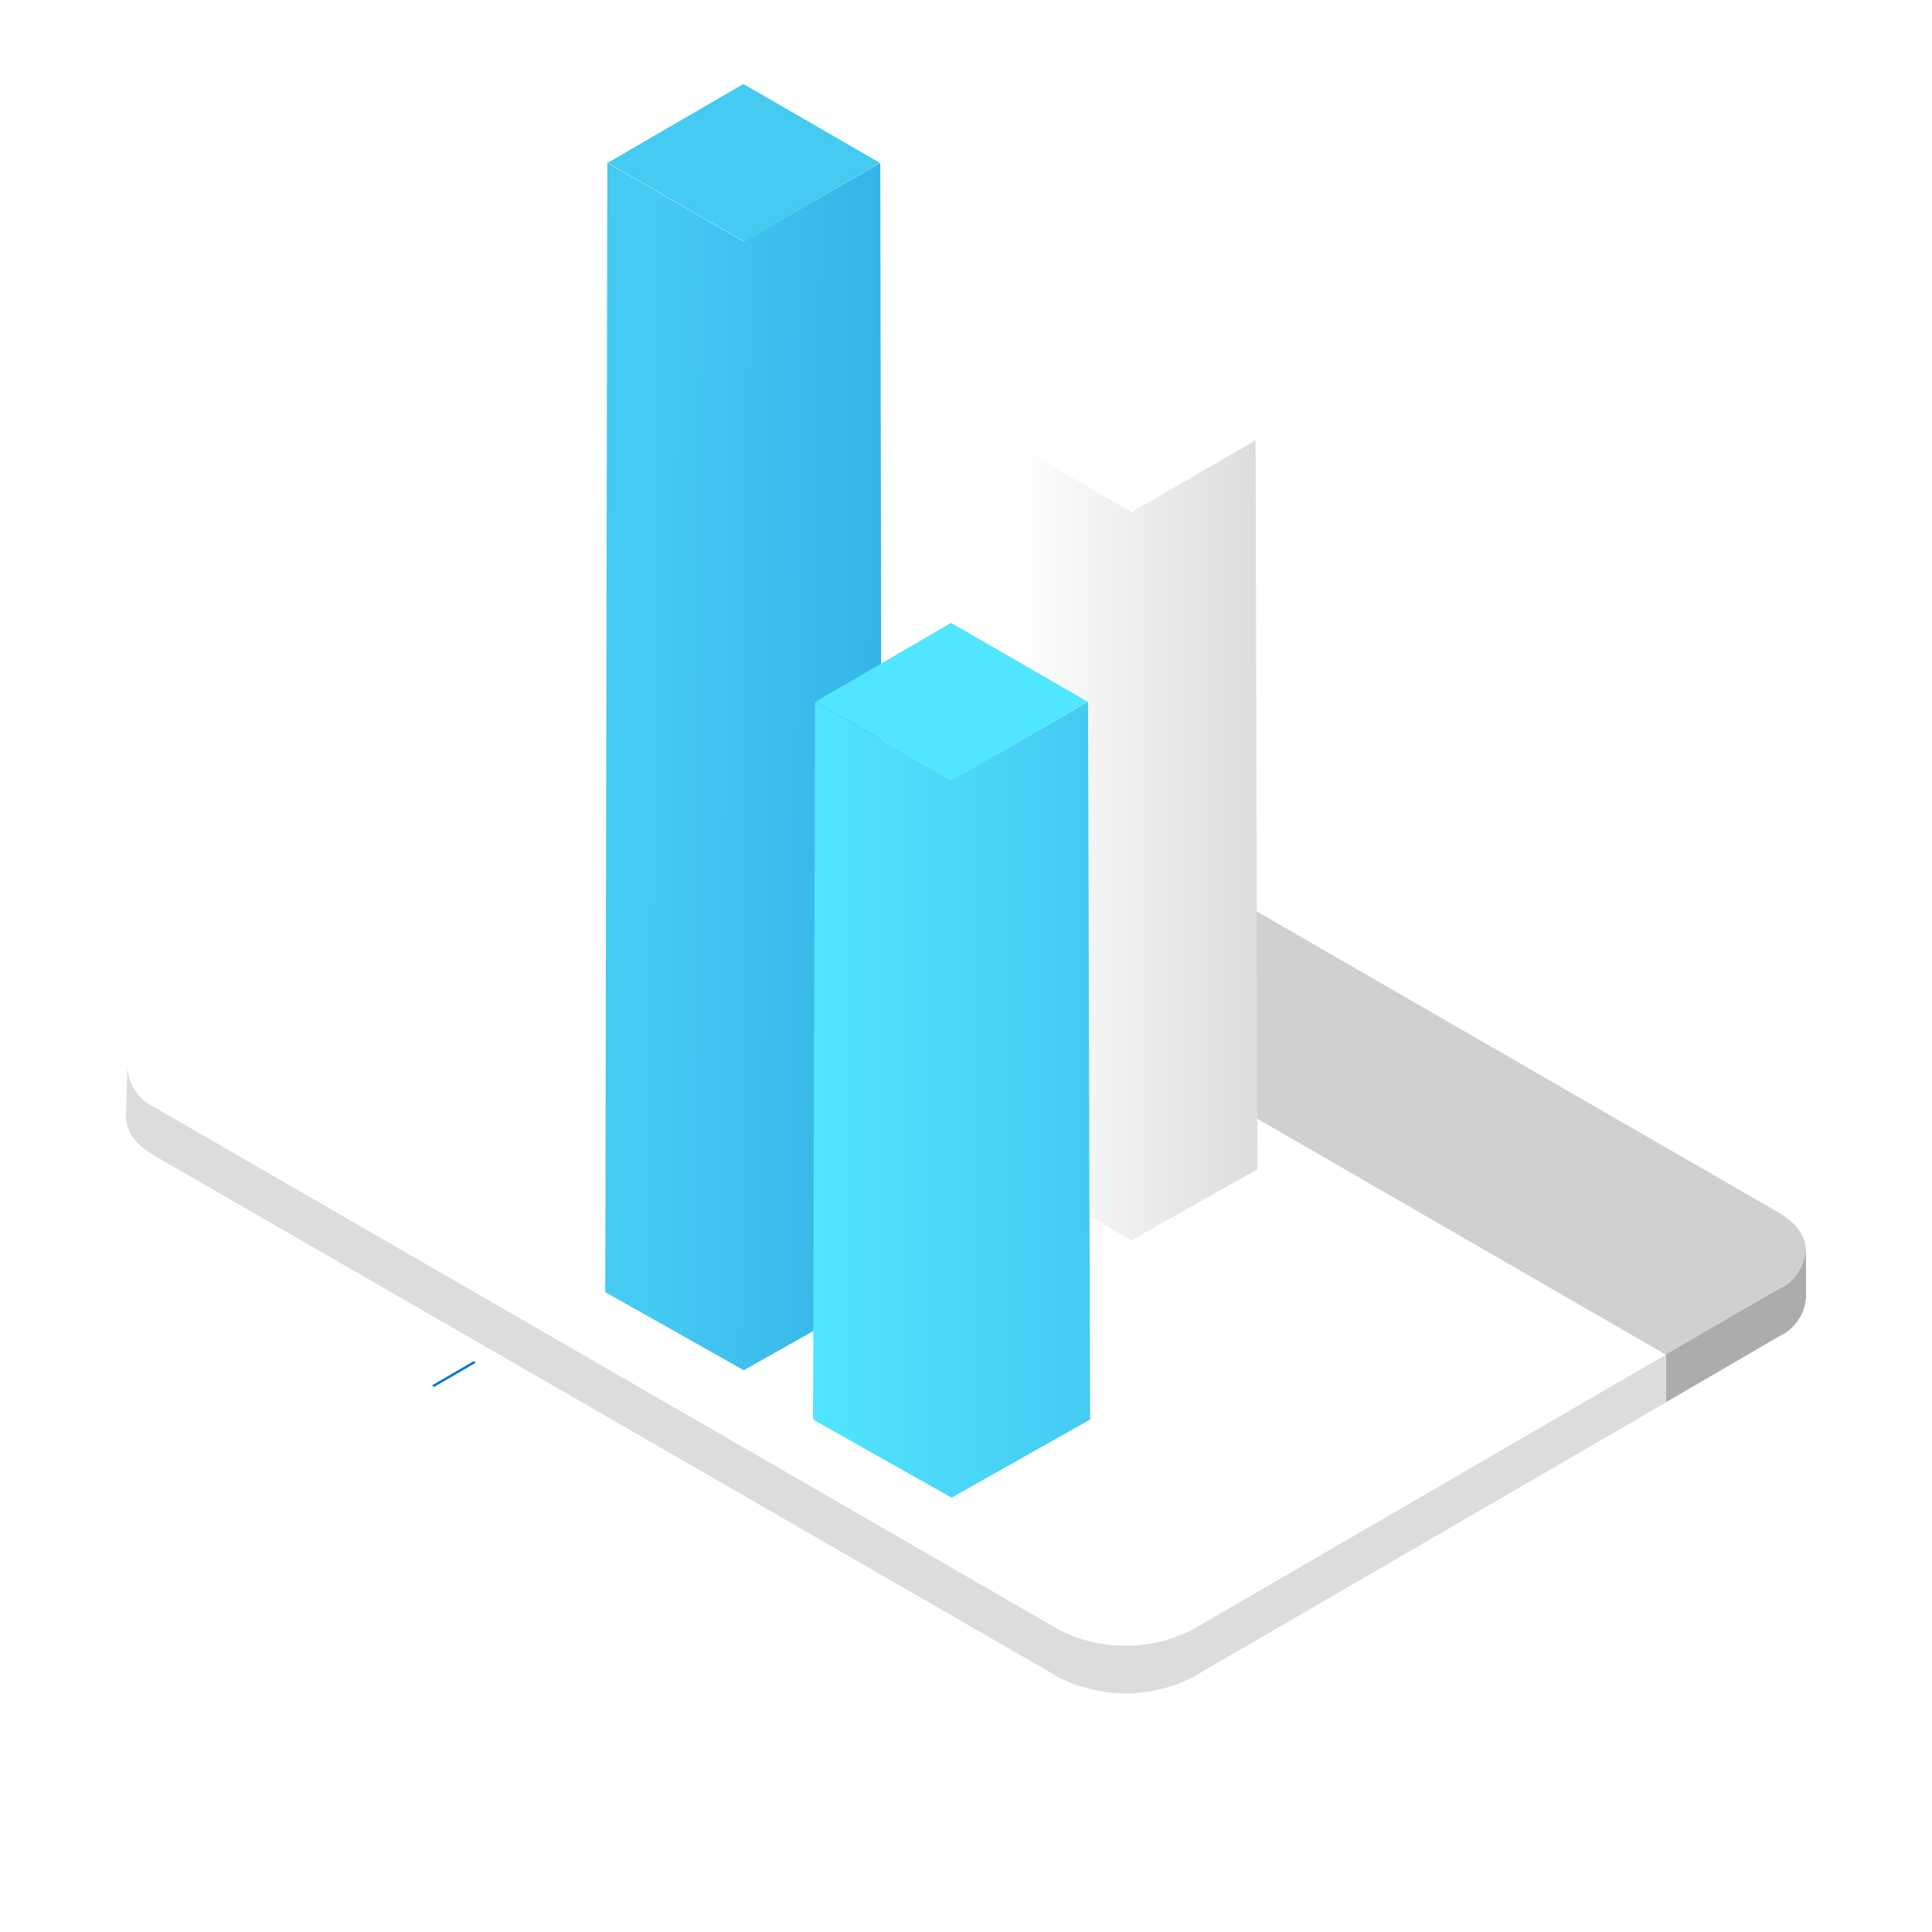
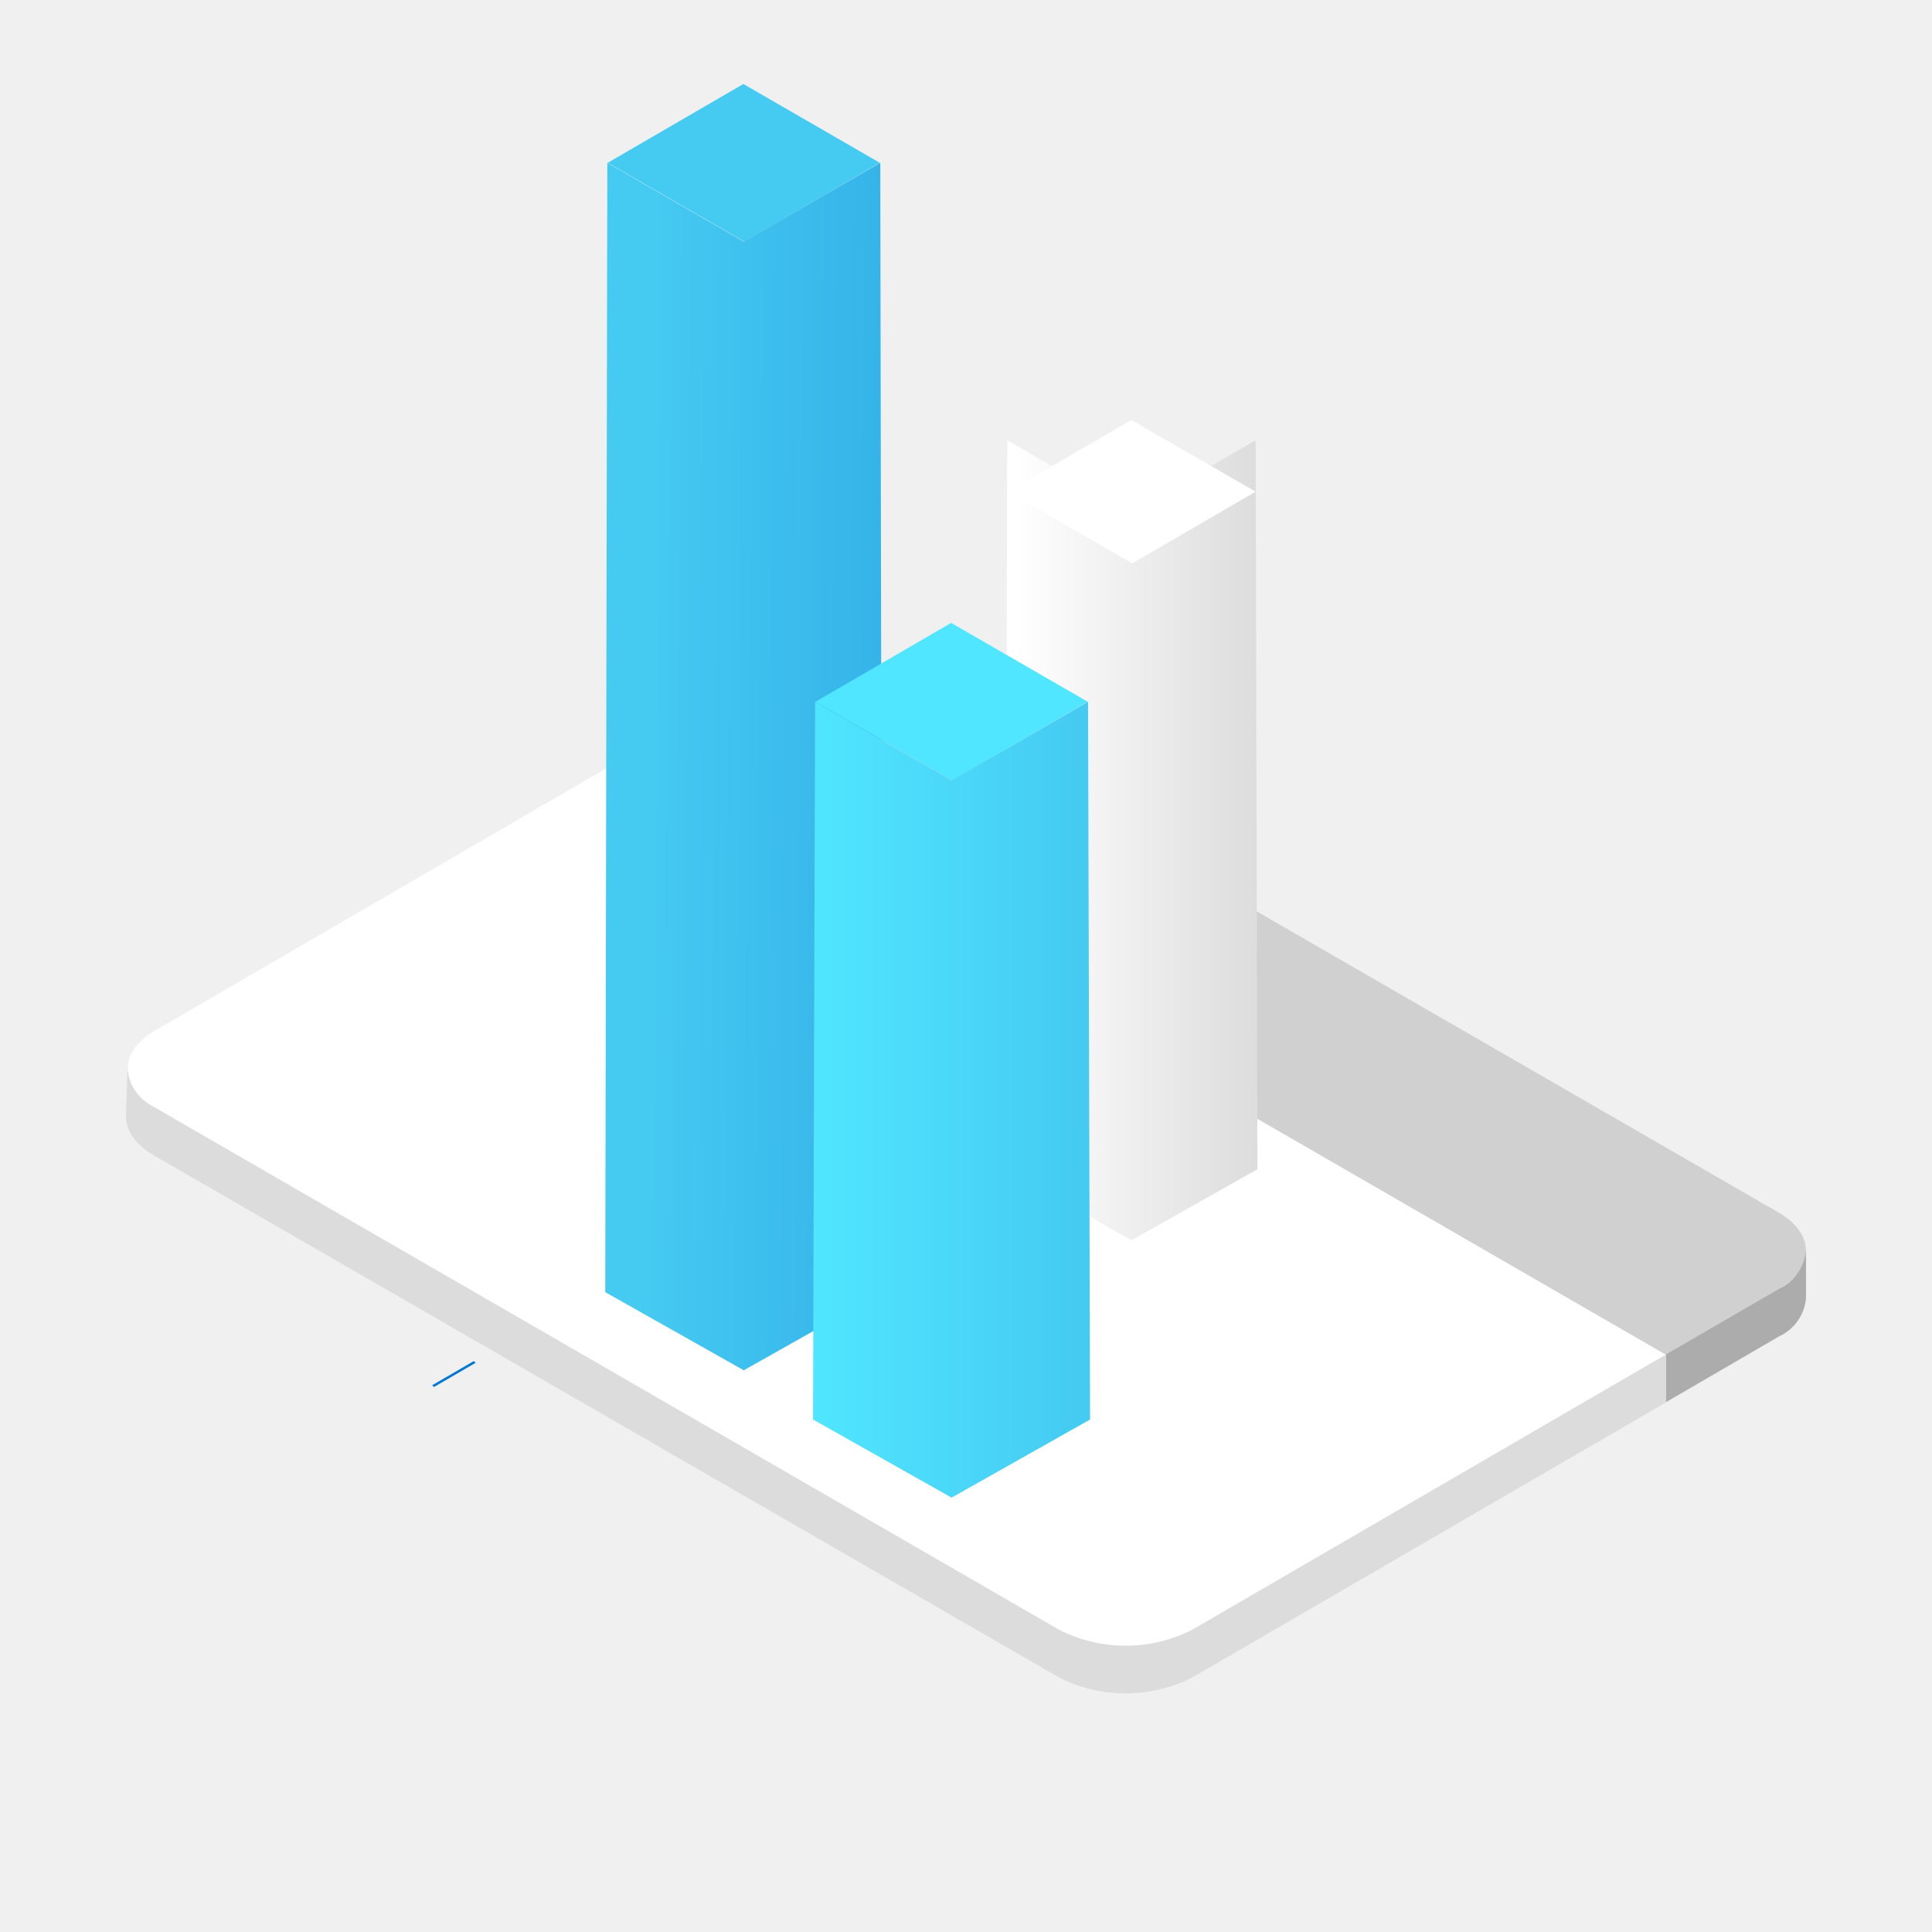
<svg xmlns="http://www.w3.org/2000/svg" width="46" height="46" viewBox="0 0 46 46" fill="none">
-   <rect width="46" height="46" fill="white" />
  <path d="M42.341 28.866C43.217 29.369 43.222 30.192 42.341 30.697L39.656 32.256L14.951 17.993L17.635 16.433C18.125 16.184 18.666 16.055 19.215 16.055C19.764 16.055 20.305 16.184 20.794 16.433L42.341 28.866Z" fill="#D0D0D0" />
-   <path d="M42.351 30.689L39.664 32.248V33.387L42.351 31.823C42.53 31.742 42.684 31.615 42.798 31.455C42.912 31.296 42.982 31.108 43 30.913V29.774C42.98 29.97 42.91 30.157 42.797 30.317C42.683 30.478 42.529 30.606 42.351 30.689Z" fill="#ACACAC" />
-   <path d="M39.657 32.253L28.387 38.805C27.897 39.053 27.355 39.183 26.806 39.183C26.257 39.183 25.715 39.053 25.225 38.805L3.691 26.372C2.818 25.869 2.813 25.046 3.691 24.538L14.962 17.989L39.657 32.253Z" fill="white" />
-   <path d="M3.691 26.372C3.503 26.287 3.341 26.151 3.225 25.98C3.109 25.809 3.043 25.609 3.034 25.403L3 26.586C3 26.918 3.219 27.252 3.661 27.508L4.056 27.736L25.219 39.941C25.709 40.19 26.251 40.319 26.801 40.319C27.351 40.319 27.893 40.19 28.384 39.941L39.664 33.392V32.254L28.384 38.806C27.893 39.055 27.35 39.184 26.8 39.184C26.25 39.184 25.707 39.055 25.216 38.806L25.078 38.725L3.691 26.372Z" fill="#DCDCDC" />
+   <path d="M42.351 30.689L39.664 32.248V33.387L42.351 31.823C42.53 31.742 42.684 31.616 42.798 31.456C42.912 31.296 42.982 31.109 43 30.913V29.774C42.98 29.97 42.91 30.157 42.797 30.318C42.683 30.478 42.529 30.606 42.351 30.689Z" fill="#ACACAC" />
+   <path d="M39.657 32.253L28.387 38.805C27.897 39.054 27.355 39.183 26.806 39.183C26.257 39.183 25.715 39.054 25.225 38.805L3.691 26.372C2.818 25.869 2.813 25.046 3.691 24.538L14.962 17.989L39.657 32.253Z" fill="white" />
+   <path d="M3.691 26.372C3.503 26.287 3.341 26.152 3.225 25.98C3.109 25.809 3.043 25.609 3.034 25.403L3 26.586C3 26.918 3.219 27.252 3.661 27.508L4.056 27.736L25.219 39.941C25.709 40.19 26.251 40.319 26.801 40.319C27.351 40.319 27.893 40.19 28.384 39.941L39.664 33.392V32.254L28.384 38.806C27.893 39.055 27.35 39.185 26.8 39.185C26.25 39.185 25.707 39.055 25.216 38.806L25.078 38.726L3.691 26.372Z" fill="#DCDCDC" />
  <path d="M20.948 3.876L17.72 5.752L14.47 3.876L17.699 2L20.948 3.876Z" fill="#45CAF2" />
-   <path fill-rule="evenodd" clip-rule="evenodd" d="M21.007 30.766L20.959 3.876L17.709 5.752V32.625L21.007 30.766ZM17.709 32.625V5.752L14.46 3.876L14.411 30.766L17.709 32.625Z" fill="url(#paint0_linear)" />
+   <path fill-rule="evenodd" clip-rule="evenodd" d="M21.007 30.766L20.959 3.876L17.709 5.753V32.626L21.007 30.766ZM17.709 32.626V5.753L14.46 3.877L14.411 30.766L17.709 32.626Z" fill="url(#paint0_linear)" />
  <path fill-rule="evenodd" clip-rule="evenodd" d="M26.939 29.531V12.189L23.982 10.482L23.938 27.839L26.939 29.531ZM29.939 27.839L29.896 10.482L26.939 12.189V29.531L29.939 27.839Z" fill="url(#paint1_linear)" />
  <path d="M25.896 16.707L22.667 18.583L19.418 16.707L22.646 14.831L25.896 16.707Z" fill="#50E6FF" />
-   <path fill-rule="evenodd" clip-rule="evenodd" d="M25.954 33.799L25.906 16.707L22.657 18.583V18.584L19.407 16.707L19.358 33.799L22.657 35.658V35.658L25.954 33.799Z" fill="url(#paint2_linear)" />
-   <path d="M29.886 10.482L26.948 12.189L23.991 10.482L26.929 8.775L29.886 10.482Z" fill="white" />
-   <path d="M15.404 27.326C15.406 27.305 15.408 27.285 15.41 27.264C15.408 27.285 15.406 27.305 15.404 27.326Z" fill="#0078D4" />
+   <path fill-rule="evenodd" clip-rule="evenodd" d="M25.954 33.798L25.906 16.707L22.657 18.583V18.583L19.407 16.707L19.358 33.798L22.657 35.658V35.658L25.954 33.798Z" fill="url(#paint2_linear)" />
+   <path d="M29.895 11.707L26.957 13.414L24 11.707L26.938 10L29.895 11.707Z" fill="white" />
+   <path d="M15.404 27.326C15.406 27.305 15.408 27.284 15.41 27.264C15.408 27.284 15.406 27.305 15.404 27.326Z" fill="#0078D4" />
  <path d="M3.88 36.785L3.888 36.784L3.88 36.785L3.88 36.785Z" fill="#0078D4" />
  <path d="M10.288 32.983L11.28 32.407L11.326 32.447L10.334 33.023L10.288 32.983Z" fill="#0078D4" />
  <defs>
-     <linearGradient id="paint0_linear" x1="14.383" y1="19.126" x2="21.805" y2="19.186" gradientUnits="userSpaceOnUse">
+     <linearGradient id="paint0_linear" x1="14.383" y1="19.127" x2="21.805" y2="19.186" gradientUnits="userSpaceOnUse">
      <stop offset="0.152" stop-color="#45CAF2" />
      <stop offset="1" stop-color="#32B0E7" />
    </linearGradient>
    <linearGradient id="paint1_linear" x1="24.161" y1="18.963" x2="30.014" y2="18.963" gradientUnits="userSpaceOnUse">
      <stop stop-color="white" />
      <stop offset="1" stop-color="#DCDCDC" />
    </linearGradient>
    <linearGradient id="paint2_linear" x1="19.295" y1="24.521" x2="25.862" y2="24.521" gradientUnits="userSpaceOnUse">
      <stop stop-color="#50E6FF" />
      <stop offset="1" stop-color="#45CAF2" />
    </linearGradient>
  </defs>
</svg>
